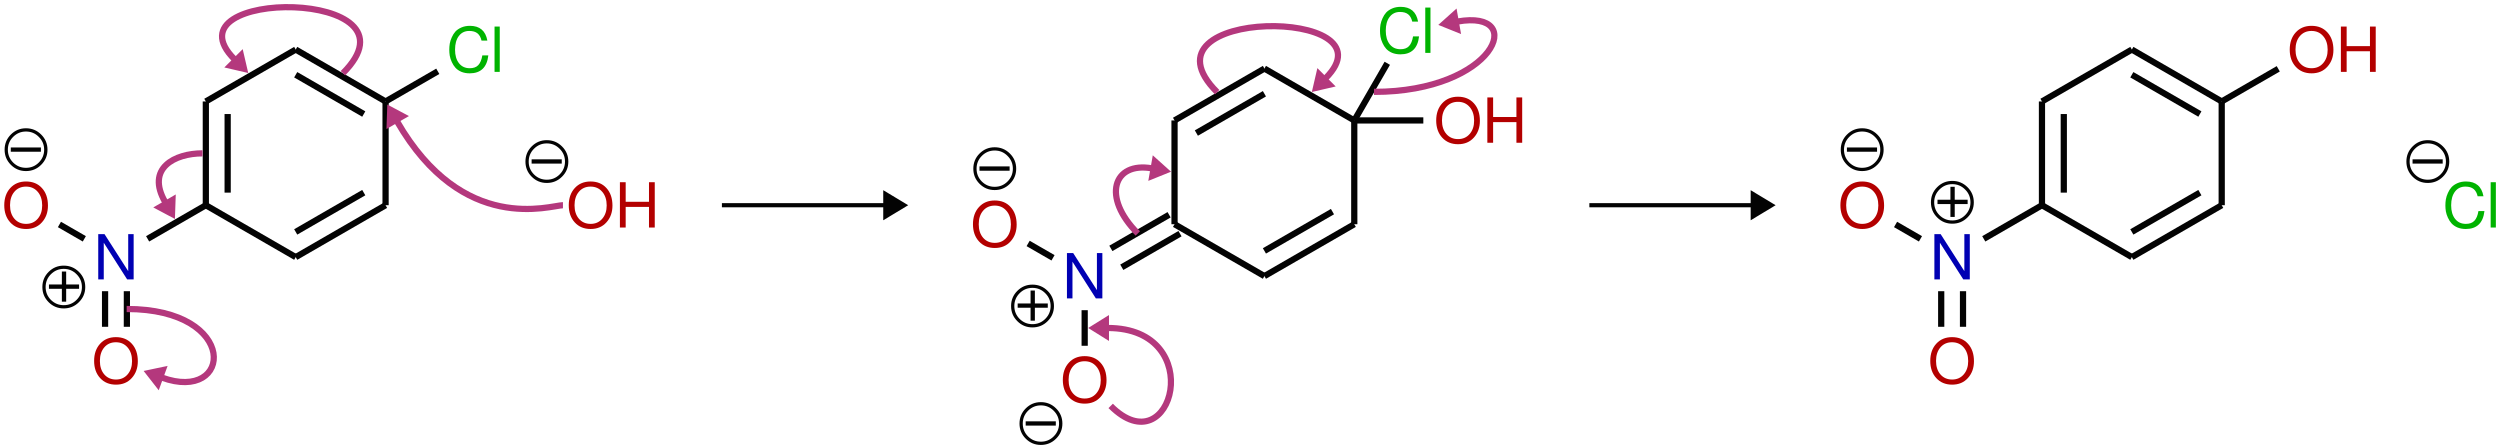
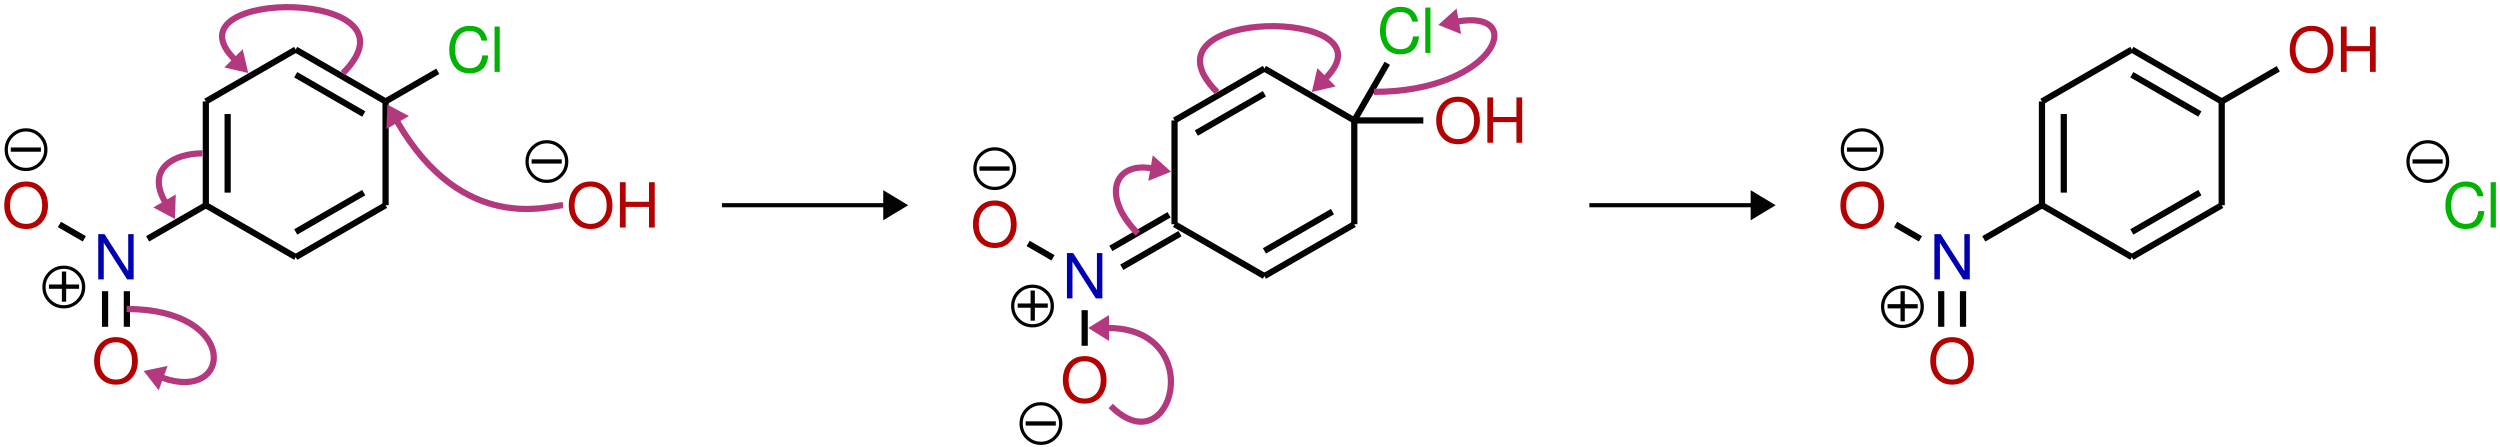
<svg xmlns="http://www.w3.org/2000/svg" xmlns:xlink="http://www.w3.org/1999/xlink" width="481pt" height="86pt" viewBox="0 0 481 86" version="1.1">
  <defs>
    <g>
      <symbol overflow="visible" id="glyph0-0">
        <path style="stroke:none;" d="M 7.406 -6.219 C 7.406 -5.852 7.328 -5.52 7.172 -5.219 C 7.023 -4.926 6.848 -4.68 6.641 -4.484 C 6.43 -4.297 6.223 -4.109 6.016 -3.922 C 5.805 -3.742 5.629 -3.539 5.484 -3.312 C 5.336 -3.082 5.266 -2.844 5.266 -2.594 L 5.266 -2.031 L 4.188 -2.031 L 4.188 -2.688 C 4.188 -2.977 4.258 -3.254 4.406 -3.516 C 4.551 -3.785 4.727 -4.016 4.938 -4.203 C 5.156 -4.398 5.363 -4.594 5.562 -4.781 C 5.77 -4.969 5.945 -5.18 6.094 -5.422 C 6.25 -5.672 6.328 -5.938 6.328 -6.219 C 6.328 -6.625 6.188 -6.953 5.906 -7.203 C 5.625 -7.453 5.254 -7.578 4.797 -7.578 C 4.211 -7.578 3.805 -7.41 3.578 -7.078 C 3.359 -6.754 3.25 -6.301 3.25 -5.719 L 2.234 -5.719 C 2.234 -6.633 2.453 -7.328 2.891 -7.797 C 3.336 -8.273 3.992 -8.516 4.859 -8.516 C 5.629 -8.516 6.242 -8.305 6.703 -7.891 C 7.172 -7.473 7.406 -6.914 7.406 -6.219 Z M 5.266 -0.891 L 5.266 0.344 L 4.188 0.344 L 4.188 -0.891 Z M 0.422 1.656 L 0.422 -9.562 L 9.141 -9.562 L 9.141 1.656 Z M 1.406 0.828 L 8.156 0.828 L 8.156 -8.719 L 1.406 -8.719 Z M 1.406 0.828 " />
      </symbol>
      <symbol overflow="visible" id="glyph0-1">
        <path style="stroke:none;" d="M 8.891 -4.219 C 8.891 -2.926 8.504 -1.852 7.734 -1 C 6.973 -0.145 5.957 0.281 4.688 0.281 C 3.426 0.281 2.41 -0.141 1.641 -0.984 C 0.867 -1.828 0.484 -2.926 0.484 -4.281 C 0.484 -5.645 0.867 -6.75 1.641 -7.594 C 2.41 -8.438 3.422 -8.859 4.672 -8.859 C 5.953 -8.859 6.973 -8.438 7.734 -7.594 C 8.504 -6.75 8.891 -5.625 8.891 -4.219 Z M 4.672 -7.875 C 3.742 -7.875 3 -7.547 2.438 -6.891 C 1.875 -6.234 1.594 -5.363 1.594 -4.281 C 1.594 -3.207 1.875 -2.344 2.438 -1.688 C 3.008 -1.031 3.758 -0.703 4.688 -0.703 C 5.613 -0.703 6.359 -1.031 6.922 -1.688 C 7.492 -2.344 7.781 -3.195 7.781 -4.25 C 7.781 -5.344 7.492 -6.219 6.922 -6.875 C 6.359 -7.539 5.609 -7.875 4.672 -7.875 Z M 4.672 -7.875 " />
      </symbol>
      <symbol overflow="visible" id="glyph0-2">
        <path style="stroke:none;" d="M 7.766 -8.719 L 7.766 0 L 6.516 0 L 2.016 -7.062 L 2.016 0 L 0.953 0 L 0.953 -8.719 L 2.156 -8.719 L 6.719 -1.594 L 6.719 -8.719 Z M 7.766 -8.719 " />
      </symbol>
      <symbol overflow="visible" id="glyph0-3">
        <path style="stroke:none;" d="M 2.156 -6.406 C 1.477 -5.727 1.141 -4.906 1.141 -3.938 C 1.141 -2.977 1.477 -2.156 2.156 -1.469 C 2.844 -0.789 3.664 -0.453 4.625 -0.453 C 5.594 -0.453 6.414 -0.789 7.094 -1.469 C 7.781 -2.156 8.125 -2.977 8.125 -3.938 C 8.125 -4.906 7.781 -5.727 7.094 -6.406 C 6.414 -7.094 5.594 -7.438 4.625 -7.438 C 3.664 -7.438 2.844 -7.094 2.156 -6.406 Z M 1.719 -1.031 C 0.914 -1.832 0.516 -2.801 0.516 -3.938 C 0.516 -5.082 0.914 -6.055 1.719 -6.859 C 2.52 -7.66 3.488 -8.062 4.625 -8.062 C 5.77 -8.062 6.742 -7.66 7.547 -6.859 C 8.359 -6.055 8.766 -5.082 8.766 -3.938 C 8.766 -2.801 8.359 -1.832 7.547 -1.031 C 6.742 -0.227 5.77 0.172 4.625 0.172 C 3.488 0.172 2.52 -0.227 1.719 -1.031 Z M 7.578 -4.438 L 7.578 -3.609 L 5.094 -3.609 L 5.094 -1.125 L 4.266 -1.125 L 4.266 -3.609 L 1.781 -3.609 L 1.781 -4.438 L 4.266 -4.438 L 4.266 -6.922 L 5.094 -6.922 L 5.094 -4.438 Z M 7.578 -4.438 " />
      </symbol>
      <symbol overflow="visible" id="glyph0-4">
        <path style="stroke:none;" d="M 7.5 -4.375 L 7.5 -3.547 L 1.703 -3.547 L 1.703 -4.375 Z M 2.156 -6.406 C 1.477 -5.727 1.141 -4.906 1.141 -3.938 C 1.141 -2.977 1.477 -2.156 2.156 -1.469 C 2.844 -0.789 3.664 -0.453 4.625 -0.453 C 5.594 -0.453 6.414 -0.789 7.094 -1.469 C 7.781 -2.156 8.125 -2.977 8.125 -3.938 C 8.125 -4.906 7.781 -5.727 7.094 -6.406 C 6.414 -7.094 5.594 -7.438 4.625 -7.438 C 3.664 -7.438 2.844 -7.094 2.156 -6.406 Z M 1.719 -1.031 C 0.914 -1.832 0.516 -2.801 0.516 -3.938 C 0.516 -5.082 0.914 -6.055 1.719 -6.859 C 2.52 -7.66 3.488 -8.062 4.625 -8.062 C 5.77 -8.062 6.742 -7.66 7.547 -6.859 C 8.359 -6.055 8.766 -5.082 8.766 -3.938 C 8.766 -2.801 8.359 -1.832 7.547 -1.031 C 6.742 -0.227 5.77 0.172 4.625 0.172 C 3.488 0.172 2.52 -0.227 1.719 -1.031 Z M 1.719 -1.031 " />
      </symbol>
      <symbol overflow="visible" id="glyph0-5">
        <path style="stroke:none;" d="M 0.484 -4.25 C 0.484 -4.656 0.516 -5.051 0.578 -5.438 C 0.648 -5.832 0.781 -6.238 0.969 -6.656 C 1.156 -7.082 1.391 -7.453 1.672 -7.766 C 1.961 -8.078 2.348 -8.336 2.828 -8.547 C 3.305 -8.754 3.848 -8.859 4.453 -8.859 C 6.348 -8.859 7.469 -7.91 7.812 -6.016 L 6.688 -6.016 C 6.551 -6.629 6.297 -7.094 5.922 -7.406 C 5.547 -7.719 5.016 -7.875 4.328 -7.875 C 3.484 -7.875 2.816 -7.551 2.328 -6.906 C 1.836 -6.258 1.594 -5.379 1.594 -4.266 C 1.594 -3.172 1.848 -2.301 2.359 -1.656 C 2.867 -1.02 3.555 -0.703 4.422 -0.703 C 5.141 -0.703 5.688 -0.898 6.062 -1.297 C 6.445 -1.703 6.707 -2.328 6.844 -3.172 L 8 -3.172 C 7.738 -0.867 6.539 0.281 4.406 0.281 C 3.812 0.281 3.273 0.18 2.797 -0.016 C 2.328 -0.223 1.953 -0.484 1.672 -0.797 C 1.391 -1.109 1.156 -1.473 0.969 -1.891 C 0.781 -2.305 0.648 -2.707 0.578 -3.094 C 0.516 -3.477 0.484 -3.863 0.484 -4.25 Z M 0.484 -4.25 " />
      </symbol>
      <symbol overflow="visible" id="glyph0-6">
        <path style="stroke:none;" d="M 1.719 -8.719 L 1.719 0 L 0.719 0 L 0.719 -8.719 Z M 1.719 -8.719 " />
      </symbol>
      <symbol overflow="visible" id="glyph0-7">
        <path style="stroke:none;" d="M 6.547 -3.969 L 2.062 -3.969 L 2.062 0 L 0.953 0 L 0.953 -8.719 L 2.062 -8.719 L 2.062 -4.953 L 6.547 -4.953 L 6.547 -8.719 L 7.656 -8.719 L 7.656 0 L 6.547 0 Z M 6.547 -3.969 " />
      </symbol>
    </g>
  </defs>
  <g id="surface76">
    <g style="fill:rgb(70%,0%,0%);fill-opacity:1;">
      <use xlink:href="#glyph0-1" x="17.626" y="73.725" />
    </g>
    <g style="fill:rgb(0%,0%,70%);fill-opacity:1;">
      <use xlink:href="#glyph0-2" x="17.948" y="53.76" />
    </g>
    <g style="fill:rgb(0.999%,0.999%,0.999%);fill-opacity:1;">
      <use xlink:href="#glyph0-3" x="7.637" y="59.169" />
    </g>
    <path style="fill:none;stroke-width:1.196;stroke-linecap:butt;stroke-linejoin:miter;stroke:rgb(0.999%,0.999%,0.999%);stroke-opacity:1;stroke-miterlimit:10;" d="M -2.097 10.85 L -2.097 17.698 " transform="matrix(1,0,0,-1,22.312,73.725)" />
    <path style="fill:none;stroke-width:1.196;stroke-linecap:butt;stroke-linejoin:miter;stroke:rgb(0.999%,0.999%,0.999%);stroke-opacity:1;stroke-miterlimit:10;" d="M 2.098 10.85 L 2.098 17.698 " transform="matrix(1,0,0,-1,22.312,73.725)" />
    <g style="fill:rgb(70%,0%,0%);fill-opacity:1;">
      <use xlink:href="#glyph0-1" x="0.335" y="43.777" />
    </g>
    <g style="fill:rgb(0.999%,0.999%,0.999%);fill-opacity:1;">
      <use xlink:href="#glyph0-4" x="0.371" y="32.742" />
    </g>
    <path style="fill:none;stroke-width:1.196;stroke-linecap:butt;stroke-linejoin:miter;stroke:rgb(0.999%,0.999%,0.999%);stroke-opacity:1;stroke-miterlimit:10;" d="M -6.089 27.772 L -10.878 30.538 " transform="matrix(1,0,0,-1,22.312,73.725)" />
    <path style="fill:none;stroke-width:1.196;stroke-linecap:butt;stroke-linejoin:miter;stroke:rgb(0.999%,0.999%,0.999%);stroke-opacity:1;stroke-miterlimit:10;" d="M 6.09 27.772 L 17.29 34.241 " transform="matrix(1,0,0,-1,22.312,73.725)" />
    <path style="fill:none;stroke-width:1.196;stroke-linecap:butt;stroke-linejoin:miter;stroke:rgb(0.999%,0.999%,0.999%);stroke-opacity:1;stroke-miterlimit:10;" d="M 17.29 34.241 L 34.583 24.256 " transform="matrix(1,0,0,-1,22.312,73.725)" />
    <path style="fill:none;stroke-width:1.196;stroke-linecap:butt;stroke-linejoin:miter;stroke:rgb(0.999%,0.999%,0.999%);stroke-opacity:1;stroke-miterlimit:10;" d="M 34.583 24.256 L 51.872 34.241 " transform="matrix(1,0,0,-1,22.312,73.725)" />
    <path style="fill:none;stroke-width:1.196;stroke-linecap:butt;stroke-linejoin:miter;stroke:rgb(0.999%,0.999%,0.999%);stroke-opacity:1;stroke-miterlimit:10;" d="M 34.583 29.104 L 47.676 36.663 " transform="matrix(1,0,0,-1,22.312,73.725)" />
    <path style="fill:none;stroke-width:1.196;stroke-linecap:butt;stroke-linejoin:miter;stroke:rgb(0.999%,0.999%,0.999%);stroke-opacity:1;stroke-miterlimit:10;" d="M 51.872 34.241 L 51.872 54.205 " transform="matrix(1,0,0,-1,22.312,73.725)" />
    <g style="fill:rgb(0%,70%,0%);fill-opacity:1;">
      <use xlink:href="#glyph0-5" x="85.956" y="13.829" />
      <use xlink:href="#glyph0-6" x="94.432" y="13.829" />
    </g>
    <path style="fill:none;stroke-width:1.196;stroke-linecap:butt;stroke-linejoin:miter;stroke:rgb(0.999%,0.999%,0.999%);stroke-opacity:1;stroke-miterlimit:10;" d="M 51.872 54.205 L 61.918 60.006 " transform="matrix(1,0,0,-1,22.312,73.725)" />
    <path style="fill:none;stroke-width:1.196;stroke-linecap:butt;stroke-linejoin:miter;stroke:rgb(0.999%,0.999%,0.999%);stroke-opacity:1;stroke-miterlimit:10;" d="M 51.872 54.205 L 34.583 64.19 " transform="matrix(1,0,0,-1,22.312,73.725)" />
    <path style="fill:none;stroke-width:1.196;stroke-linecap:butt;stroke-linejoin:miter;stroke:rgb(0.999%,0.999%,0.999%);stroke-opacity:1;stroke-miterlimit:10;" d="M 47.676 51.784 L 34.583 59.342 " transform="matrix(1,0,0,-1,22.312,73.725)" />
    <path style="fill:none;stroke-width:1.196;stroke-linecap:butt;stroke-linejoin:miter;stroke:rgb(0.999%,0.999%,0.999%);stroke-opacity:1;stroke-miterlimit:10;" d="M 34.583 64.19 L 17.29 54.205 " transform="matrix(1,0,0,-1,22.312,73.725)" />
    <path style="fill:none;stroke-width:1.196;stroke-linecap:butt;stroke-linejoin:miter;stroke:rgb(0.999%,0.999%,0.999%);stroke-opacity:1;stroke-miterlimit:10;" d="M 17.29 54.205 L 17.29 34.241 " transform="matrix(1,0,0,-1,22.312,73.725)" />
    <path style="fill:none;stroke-width:1.196;stroke-linecap:butt;stroke-linejoin:miter;stroke:rgb(0.999%,0.999%,0.999%);stroke-opacity:1;stroke-miterlimit:10;" d="M 21.489 51.784 L 21.489 36.663 " transform="matrix(1,0,0,-1,22.312,73.725)" />
    <g style="fill:rgb(70%,0%,0%);fill-opacity:1;">
      <use xlink:href="#glyph0-1" x="108.946" y="43.777" />
    </g>
    <g style="fill:rgb(0.999%,0.999%,0.999%);fill-opacity:1;">
      <use xlink:href="#glyph0-4" x="100.58" y="35.029" />
    </g>
    <g style="fill:rgb(70%,0%,0%);fill-opacity:1;">
      <use xlink:href="#glyph0-7" x="118.318" y="43.777" />
    </g>
    <path style="fill:none;stroke-width:0.801;stroke-linecap:butt;stroke-linejoin:miter;stroke:rgb(0.999%,0.999%,0.999%);stroke-opacity:1;stroke-miterlimit:10;" d="M 138.56 34.241 L 169.798 34.241 " transform="matrix(1,0,0,-1,0.335,73.725)" />
    <path style="fill-rule:nonzero;fill:rgb(0.999%,0.999%,0.999%);fill-opacity:1;stroke-width:0.801;stroke-linecap:butt;stroke-linejoin:miter;stroke:rgb(0.999%,0.999%,0.999%);stroke-opacity:1;stroke-miterlimit:10;" d="M 4.027 0.001 L 0.402 2.184 L 0.402 -2.187 Z M 4.027 0.001 " transform="matrix(1,0,0,-1,169.9338,39.485)" />
    <g style="fill:rgb(70%,0%,0%);fill-opacity:1;">
      <use xlink:href="#glyph0-1" x="204.004" y="77.379" />
    </g>
    <g style="fill:rgb(0.999%,0.999%,0.999%);fill-opacity:1;">
      <use xlink:href="#glyph0-4" x="195.638" y="85.433" />
    </g>
    <g style="fill:rgb(0%,0%,70%);fill-opacity:1;">
      <use xlink:href="#glyph0-2" x="204.327" y="57.413" />
    </g>
    <g style="fill:rgb(0.999%,0.999%,0.999%);fill-opacity:1;">
      <use xlink:href="#glyph0-3" x="194.016" y="62.823" />
    </g>
    <path style="fill:none;stroke-width:1.196;stroke-linecap:butt;stroke-linejoin:miter;stroke:rgb(0.999%,0.999%,0.999%);stroke-opacity:1;stroke-miterlimit:10;" d="M 0 10.852 L 0 17.699 " transform="matrix(1,0,0,-1,208.691,77.379)" />
    <g style="fill:rgb(70%,0%,0%);fill-opacity:1;">
      <use xlink:href="#glyph0-1" x="186.714" y="47.431" />
    </g>
    <g style="fill:rgb(0.999%,0.999%,0.999%);fill-opacity:1;">
      <use xlink:href="#glyph0-4" x="186.75" y="36.396" />
    </g>
    <path style="fill:none;stroke-width:1.196;stroke-linecap:butt;stroke-linejoin:miter;stroke:rgb(0.999%,0.999%,0.999%);stroke-opacity:1;stroke-miterlimit:10;" d="M -6.089 27.774 L -10.879 30.539 " transform="matrix(1,0,0,-1,208.691,77.379)" />
    <path style="fill:none;stroke-width:1.196;stroke-linecap:butt;stroke-linejoin:miter;stroke:rgb(0.999%,0.999%,0.999%);stroke-opacity:1;stroke-miterlimit:10;" d="M 5.039 29.59 L 16.243 36.059 " transform="matrix(1,0,0,-1,208.691,77.379)" />
    <path style="fill:none;stroke-width:1.196;stroke-linecap:butt;stroke-linejoin:miter;stroke:rgb(0.999%,0.999%,0.999%);stroke-opacity:1;stroke-miterlimit:10;" d="M 7.141 25.957 L 18.34 32.422 " transform="matrix(1,0,0,-1,208.691,77.379)" />
    <path style="fill:none;stroke-width:1.196;stroke-linecap:butt;stroke-linejoin:miter;stroke:rgb(0.999%,0.999%,0.999%);stroke-opacity:1;stroke-miterlimit:10;" d="M 17.289 34.238 L 34.582 24.258 " transform="matrix(1,0,0,-1,208.691,77.379)" />
    <path style="fill:none;stroke-width:1.196;stroke-linecap:butt;stroke-linejoin:miter;stroke:rgb(0.999%,0.999%,0.999%);stroke-opacity:1;stroke-miterlimit:10;" d="M 34.582 24.258 L 51.871 34.238 " transform="matrix(1,0,0,-1,208.691,77.379)" />
    <path style="fill:none;stroke-width:1.196;stroke-linecap:butt;stroke-linejoin:miter;stroke:rgb(0.999%,0.999%,0.999%);stroke-opacity:1;stroke-miterlimit:10;" d="M 34.582 29.106 L 47.676 36.664 " transform="matrix(1,0,0,-1,208.691,77.379)" />
    <path style="fill:none;stroke-width:1.196;stroke-linecap:butt;stroke-linejoin:miter;stroke:rgb(0.999%,0.999%,0.999%);stroke-opacity:1;stroke-miterlimit:10;" d="M 51.871 34.238 L 51.871 54.207 " transform="matrix(1,0,0,-1,208.691,77.379)" />
    <g style="fill:rgb(0%,70%,0%);fill-opacity:1;">
      <use xlink:href="#glyph0-5" x="265.027" y="10.175" />
      <use xlink:href="#glyph0-6" x="273.503" y="10.175" />
    </g>
    <path style="fill:none;stroke-width:1.196;stroke-linecap:butt;stroke-linejoin:miter;stroke:rgb(0.999%,0.999%,0.999%);stroke-opacity:1;stroke-miterlimit:10;" d="M 51.871 54.207 L 58.223 65.203 " transform="matrix(1,0,0,-1,208.691,77.379)" />
    <g style="fill:rgb(70%,0%,0%);fill-opacity:1;">
      <use xlink:href="#glyph0-1" x="275.84" y="27.466" />
    </g>
    <g style="fill:rgb(70%,0%,0%);fill-opacity:1;">
      <use xlink:href="#glyph0-7" x="285.213" y="27.466" />
    </g>
    <path style="fill:none;stroke-width:1.196;stroke-linecap:butt;stroke-linejoin:miter;stroke:rgb(0.999%,0.999%,0.999%);stroke-opacity:1;stroke-miterlimit:10;" d="M 51.871 54.207 L 65.157 54.207 " transform="matrix(1,0,0,-1,208.691,77.379)" />
    <path style="fill:none;stroke-width:1.196;stroke-linecap:butt;stroke-linejoin:miter;stroke:rgb(0.999%,0.999%,0.999%);stroke-opacity:1;stroke-miterlimit:10;" d="M 51.871 54.207 L 34.582 64.188 " transform="matrix(1,0,0,-1,208.691,77.379)" />
    <path style="fill:none;stroke-width:1.196;stroke-linecap:butt;stroke-linejoin:miter;stroke:rgb(0.999%,0.999%,0.999%);stroke-opacity:1;stroke-miterlimit:10;" d="M 34.582 64.188 L 17.289 54.207 " transform="matrix(1,0,0,-1,208.691,77.379)" />
    <path style="fill:none;stroke-width:1.196;stroke-linecap:butt;stroke-linejoin:miter;stroke:rgb(0.999%,0.999%,0.999%);stroke-opacity:1;stroke-miterlimit:10;" d="M 34.582 59.34 L 21.489 51.781 " transform="matrix(1,0,0,-1,208.691,77.379)" />
    <path style="fill:none;stroke-width:1.196;stroke-linecap:butt;stroke-linejoin:miter;stroke:rgb(0.999%,0.999%,0.999%);stroke-opacity:1;stroke-miterlimit:10;" d="M 17.289 54.207 L 17.289 34.238 " transform="matrix(1,0,0,-1,208.691,77.379)" />
    <path style="fill:none;stroke-width:0.801;stroke-linecap:butt;stroke-linejoin:miter;stroke:rgb(0.999%,0.999%,0.999%);stroke-opacity:1;stroke-miterlimit:10;" d="M 305.458 34.241 L 336.696 34.241 " transform="matrix(1,0,0,-1,0.335,73.725)" />
    <path style="fill-rule:nonzero;fill:rgb(0.999%,0.999%,0.999%);fill-opacity:1;stroke-width:0.801;stroke-linecap:butt;stroke-linejoin:miter;stroke:rgb(0.999%,0.999%,0.999%);stroke-opacity:1;stroke-miterlimit:10;" d="M 4.025 0.001 L 0.4 2.184 L 0.4 -2.187 Z M 4.025 0.001 " transform="matrix(1,0,0,-1,336.8307,39.485)" />
    <g style="fill:rgb(70%,0%,0%);fill-opacity:1;">
      <use xlink:href="#glyph0-1" x="370.899" y="73.725" />
    </g>
    <g style="fill:rgb(0%,0%,70%);fill-opacity:1;">
      <use xlink:href="#glyph0-2" x="371.222" y="53.76" />
    </g>
    <g style="fill:rgb(0.999%,0.999%,0.999%);fill-opacity:1;">
-       <use xlink:href="#glyph0-3" x="370.995" y="42.868" />
+       <use xlink:href="#glyph0-3" x="361.39" y="62.951" />
    </g>
    <path style="fill:none;stroke-width:1.196;stroke-linecap:butt;stroke-linejoin:miter;stroke:rgb(0.999%,0.999%,0.999%);stroke-opacity:1;stroke-miterlimit:10;" d="M -2.097 10.85 L -2.097 17.698 " transform="matrix(1,0,0,-1,375.585,73.725)" />
    <path style="fill:none;stroke-width:1.196;stroke-linecap:butt;stroke-linejoin:miter;stroke:rgb(0.999%,0.999%,0.999%);stroke-opacity:1;stroke-miterlimit:10;" d="M 2.099 10.85 L 2.099 17.698 " transform="matrix(1,0,0,-1,375.585,73.725)" />
    <g style="fill:rgb(70%,0%,0%);fill-opacity:1;">
      <use xlink:href="#glyph0-1" x="353.609" y="43.777" />
    </g>
    <g style="fill:rgb(0.999%,0.999%,0.999%);fill-opacity:1;">
      <use xlink:href="#glyph0-4" x="353.644" y="32.742" />
    </g>
    <path style="fill:none;stroke-width:1.196;stroke-linecap:butt;stroke-linejoin:miter;stroke:rgb(0.999%,0.999%,0.999%);stroke-opacity:1;stroke-miterlimit:10;" d="M -6.089 27.772 L -10.878 30.538 " transform="matrix(1,0,0,-1,375.585,73.725)" />
    <path style="fill:none;stroke-width:1.196;stroke-linecap:butt;stroke-linejoin:miter;stroke:rgb(0.999%,0.999%,0.999%);stroke-opacity:1;stroke-miterlimit:10;" d="M 6.091 27.772 L 17.29 34.241 " transform="matrix(1,0,0,-1,375.585,73.725)" />
    <path style="fill:none;stroke-width:1.196;stroke-linecap:butt;stroke-linejoin:miter;stroke:rgb(0.999%,0.999%,0.999%);stroke-opacity:1;stroke-miterlimit:10;" d="M 17.29 34.241 L 34.583 24.256 " transform="matrix(1,0,0,-1,375.585,73.725)" />
    <path style="fill:none;stroke-width:1.196;stroke-linecap:butt;stroke-linejoin:miter;stroke:rgb(0.999%,0.999%,0.999%);stroke-opacity:1;stroke-miterlimit:10;" d="M 34.583 24.256 L 51.872 34.241 " transform="matrix(1,0,0,-1,375.585,73.725)" />
    <path style="fill:none;stroke-width:1.196;stroke-linecap:butt;stroke-linejoin:miter;stroke:rgb(0.999%,0.999%,0.999%);stroke-opacity:1;stroke-miterlimit:10;" d="M 34.579 29.104 L 47.673 36.663 " transform="matrix(1,0,0,-1,375.585,73.725)" />
    <path style="fill:none;stroke-width:1.196;stroke-linecap:butt;stroke-linejoin:miter;stroke:rgb(0.999%,0.999%,0.999%);stroke-opacity:1;stroke-miterlimit:10;" d="M 51.872 34.241 L 51.872 54.205 " transform="matrix(1,0,0,-1,375.585,73.725)" />
    <g style="fill:rgb(70%,0%,0%);fill-opacity:1;">
      <use xlink:href="#glyph0-1" x="440.06" y="13.829" />
    </g>
    <g style="fill:rgb(70%,0%,0%);fill-opacity:1;">
      <use xlink:href="#glyph0-7" x="449.433" y="13.829" />
    </g>
    <path style="fill:none;stroke-width:1.196;stroke-linecap:butt;stroke-linejoin:miter;stroke:rgb(0.999%,0.999%,0.999%);stroke-opacity:1;stroke-miterlimit:10;" d="M 51.872 54.205 L 62.751 60.487 " transform="matrix(1,0,0,-1,375.585,73.725)" />
    <path style="fill:none;stroke-width:1.196;stroke-linecap:butt;stroke-linejoin:miter;stroke:rgb(0.999%,0.999%,0.999%);stroke-opacity:1;stroke-miterlimit:10;" d="M 51.872 54.205 L 34.583 64.19 " transform="matrix(1,0,0,-1,375.585,73.725)" />
    <path style="fill:none;stroke-width:1.196;stroke-linecap:butt;stroke-linejoin:miter;stroke:rgb(0.999%,0.999%,0.999%);stroke-opacity:1;stroke-miterlimit:10;" d="M 47.673 51.784 L 34.579 59.342 " transform="matrix(1,0,0,-1,375.585,73.725)" />
    <path style="fill:none;stroke-width:1.196;stroke-linecap:butt;stroke-linejoin:miter;stroke:rgb(0.999%,0.999%,0.999%);stroke-opacity:1;stroke-miterlimit:10;" d="M 34.583 64.19 L 17.29 54.205 " transform="matrix(1,0,0,-1,375.585,73.725)" />
    <path style="fill:none;stroke-width:1.196;stroke-linecap:butt;stroke-linejoin:miter;stroke:rgb(0.999%,0.999%,0.999%);stroke-opacity:1;stroke-miterlimit:10;" d="M 17.29 54.205 L 17.29 34.241 " transform="matrix(1,0,0,-1,375.585,73.725)" />
    <path style="fill:none;stroke-width:1.196;stroke-linecap:butt;stroke-linejoin:miter;stroke:rgb(0.999%,0.999%,0.999%);stroke-opacity:1;stroke-miterlimit:10;" d="M 21.489 51.784 L 21.489 36.663 " transform="matrix(1,0,0,-1,375.585,73.725)" />
    <g style="fill:rgb(0%,70%,0%);fill-opacity:1;">
      <use xlink:href="#glyph0-5" x="470.008" y="43.777" />
      <use xlink:href="#glyph0-6" x="478.484" y="43.777" />
    </g>
    <g style="fill:rgb(0.999%,0.999%,0.999%);fill-opacity:1;">
      <use xlink:href="#glyph0-4" x="462.473" y="35.029" />
    </g>
    <path style="fill:none;stroke-width:1.196;stroke-linecap:butt;stroke-linejoin:miter;stroke:rgb(70.551%,22.095%,49.031%);stroke-opacity:1;stroke-miterlimit:10;" d="M -372.729 34.241 C -375.062 34.241 -391.921 28.323 -404.647 50.37 " transform="matrix(1,0,0,-1,481.042,73.725)" />
    <path style="fill-rule:nonzero;fill:rgb(70.551%,22.095%,49.031%);fill-opacity:1;stroke-width:1.015;stroke-linecap:butt;stroke-linejoin:miter;stroke:rgb(70.551%,22.095%,49.031%);stroke-opacity:1;stroke-miterlimit:10;" d="M 3.044 0.002 L 0.507 1.584 L 0.508 0 L 0.506 -1.582 Z M 3.044 0.002 " transform="matrix(-0.49998,-0.86601,-0.86601,0.49998,76.51966,23.57665)" />
    <path style="fill:none;stroke-width:1.196;stroke-linecap:butt;stroke-linejoin:miter;stroke:rgb(70.551%,22.095%,49.031%);stroke-opacity:1;stroke-miterlimit:10;" d="M -415.065 59.639 C -398.601 76.104 -449.706 76.104 -435.933 62.33 " transform="matrix(1,0,0,-1,481.042,73.725)" />
    <path style="fill-rule:nonzero;fill:rgb(70.551%,22.095%,49.031%);fill-opacity:1;stroke-width:1.015;stroke-linecap:butt;stroke-linejoin:miter;stroke:rgb(70.551%,22.095%,49.031%);stroke-opacity:1;stroke-miterlimit:10;" d="M 3.044 0.001 L 0.508 1.581 L 0.508 0.001 L 0.505 -1.582 Z M 3.044 0.001 " transform="matrix(0.7071,0.7071,0.7071,-0.7071,44.92895,11.21569)" />
    <path style="fill:none;stroke-width:1.196;stroke-linecap:butt;stroke-linejoin:miter;stroke:rgb(70.551%,22.095%,49.031%);stroke-opacity:1;stroke-miterlimit:10;" d="M -442.073 44.221 C -447.425 44.221 -453.022 41.362 -449.261 34.842 " transform="matrix(1,0,0,-1,481.042,73.725)" />
    <path style="fill-rule:nonzero;fill:rgb(70.551%,22.095%,49.031%);fill-opacity:1;stroke-width:1.015;stroke-linecap:butt;stroke-linejoin:miter;stroke:rgb(70.551%,22.095%,49.031%);stroke-opacity:1;stroke-miterlimit:10;" d="M 3.044 0.001 L 0.506 1.583 L 0.508 -0.001 L 0.505 -1.583 Z M 3.044 0.001 " transform="matrix(0.49998,0.86601,0.86601,-0.49998,31.6535,38.66148)" />
    <path style="fill:none;stroke-width:1.196;stroke-linecap:butt;stroke-linejoin:miter;stroke:rgb(70.551%,22.095%,49.031%);stroke-opacity:1;stroke-miterlimit:10;" d="M -456.671 14.276 C -434.827 14.276 -436.269 -3.884 -449.886 1.073 " transform="matrix(1,0,0,-1,481.042,73.725)" />
    <path style="fill-rule:nonzero;fill:rgb(70.551%,22.095%,49.031%);fill-opacity:1;stroke-width:1.015;stroke-linecap:butt;stroke-linejoin:miter;stroke:rgb(70.551%,22.095%,49.031%);stroke-opacity:1;stroke-miterlimit:10;" d="M 3.043 -0.001 L 0.508 1.583 L 0.507 -0.001 L 0.508 -1.58 Z M 3.043 -0.001 " transform="matrix(-0.93967,-0.34204,-0.34204,0.93967,31.3943,72.74064)" />
    <path style="fill:none;stroke-width:1.196;stroke-linecap:butt;stroke-linejoin:miter;stroke:rgb(70.551%,22.095%,49.031%);stroke-opacity:1;stroke-miterlimit:10;" d="M -270.336 -4.373 C -258.437 -16.271 -251.433 10.62 -270.914 10.62 " transform="matrix(1,0,0,-1,484.031,73.725)" />
    <path style="fill-rule:nonzero;fill:rgb(70.551%,22.095%,49.031%);fill-opacity:1;stroke-width:1.015;stroke-linecap:butt;stroke-linejoin:miter;stroke:rgb(70.551%,22.095%,49.031%);stroke-opacity:1;stroke-miterlimit:10;" d="M 3.044 0.001 L 0.508 1.583 L 0.508 -1.581 Z M 3.044 0.001 " transform="matrix(-1,0,0,1,213.3717,63.10432)" />
    <path style="fill:none;stroke-width:1.196;stroke-linecap:butt;stroke-linejoin:miter;stroke:rgb(70.551%,22.095%,49.031%);stroke-opacity:1;stroke-miterlimit:10;" d="M -265.117 28.815 C -272.109 35.807 -269.828 42.643 -262.418 41.338 " transform="matrix(1,0,0,-1,484.031,73.725)" />
    <path style="fill-rule:nonzero;fill:rgb(70.551%,22.095%,49.031%);fill-opacity:1;stroke-width:1.015;stroke-linecap:butt;stroke-linejoin:miter;stroke:rgb(70.551%,22.095%,49.031%);stroke-opacity:1;stroke-miterlimit:10;" d="M 3.045 0.001 L 0.505 1.584 L 0.508 -1.581 Z M 3.045 0.001 " transform="matrix(0.9848,0.17363,0.17363,-0.9848,221.364,32.34284)" />
    <path style="fill:none;stroke-width:1.196;stroke-linecap:butt;stroke-linejoin:miter;stroke:rgb(70.551%,22.095%,49.031%);stroke-opacity:1;stroke-miterlimit:10;" d="M -249.851 55.987 C -266.316 72.452 -215.211 72.452 -228.984 58.674 " transform="matrix(1,0,0,-1,484.031,73.725)" />
    <path style="fill-rule:nonzero;fill:rgb(70.551%,22.095%,49.031%);fill-opacity:1;stroke-width:1.015;stroke-linecap:butt;stroke-linejoin:miter;stroke:rgb(70.551%,22.095%,49.031%);stroke-opacity:1;stroke-miterlimit:10;" d="M 3.044 0.001 L 0.509 1.581 L 0.506 -0.001 L 0.506 -1.581 Z M 3.044 0.001 " transform="matrix(-0.7071,0.7071,0.7071,0.7071,255.2259,14.86962)" />
    <path style="fill:none;stroke-width:1.196;stroke-linecap:butt;stroke-linejoin:miter;stroke:rgb(70.551%,22.095%,49.031%);stroke-opacity:1;stroke-miterlimit:10;" d="M -219.672 56.049 C -196.386 56.049 -189.941 71.995 -203.609 69.584 " transform="matrix(1,0,0,-1,484.031,73.725)" />
    <path style="fill-rule:nonzero;fill:rgb(70.551%,22.095%,49.031%);fill-opacity:1;stroke-width:1.015;stroke-linecap:butt;stroke-linejoin:miter;stroke:rgb(70.551%,22.095%,49.031%);stroke-opacity:1;stroke-miterlimit:10;" d="M 3.043 -0 L 0.505 1.581 L 0.508 -0.002 L 0.507 -1.58 Z M 3.043 -0 " transform="matrix(-0.9848,0.17363,0.17363,0.9848,280.6722,4.09709)" />
  </g>
</svg>
